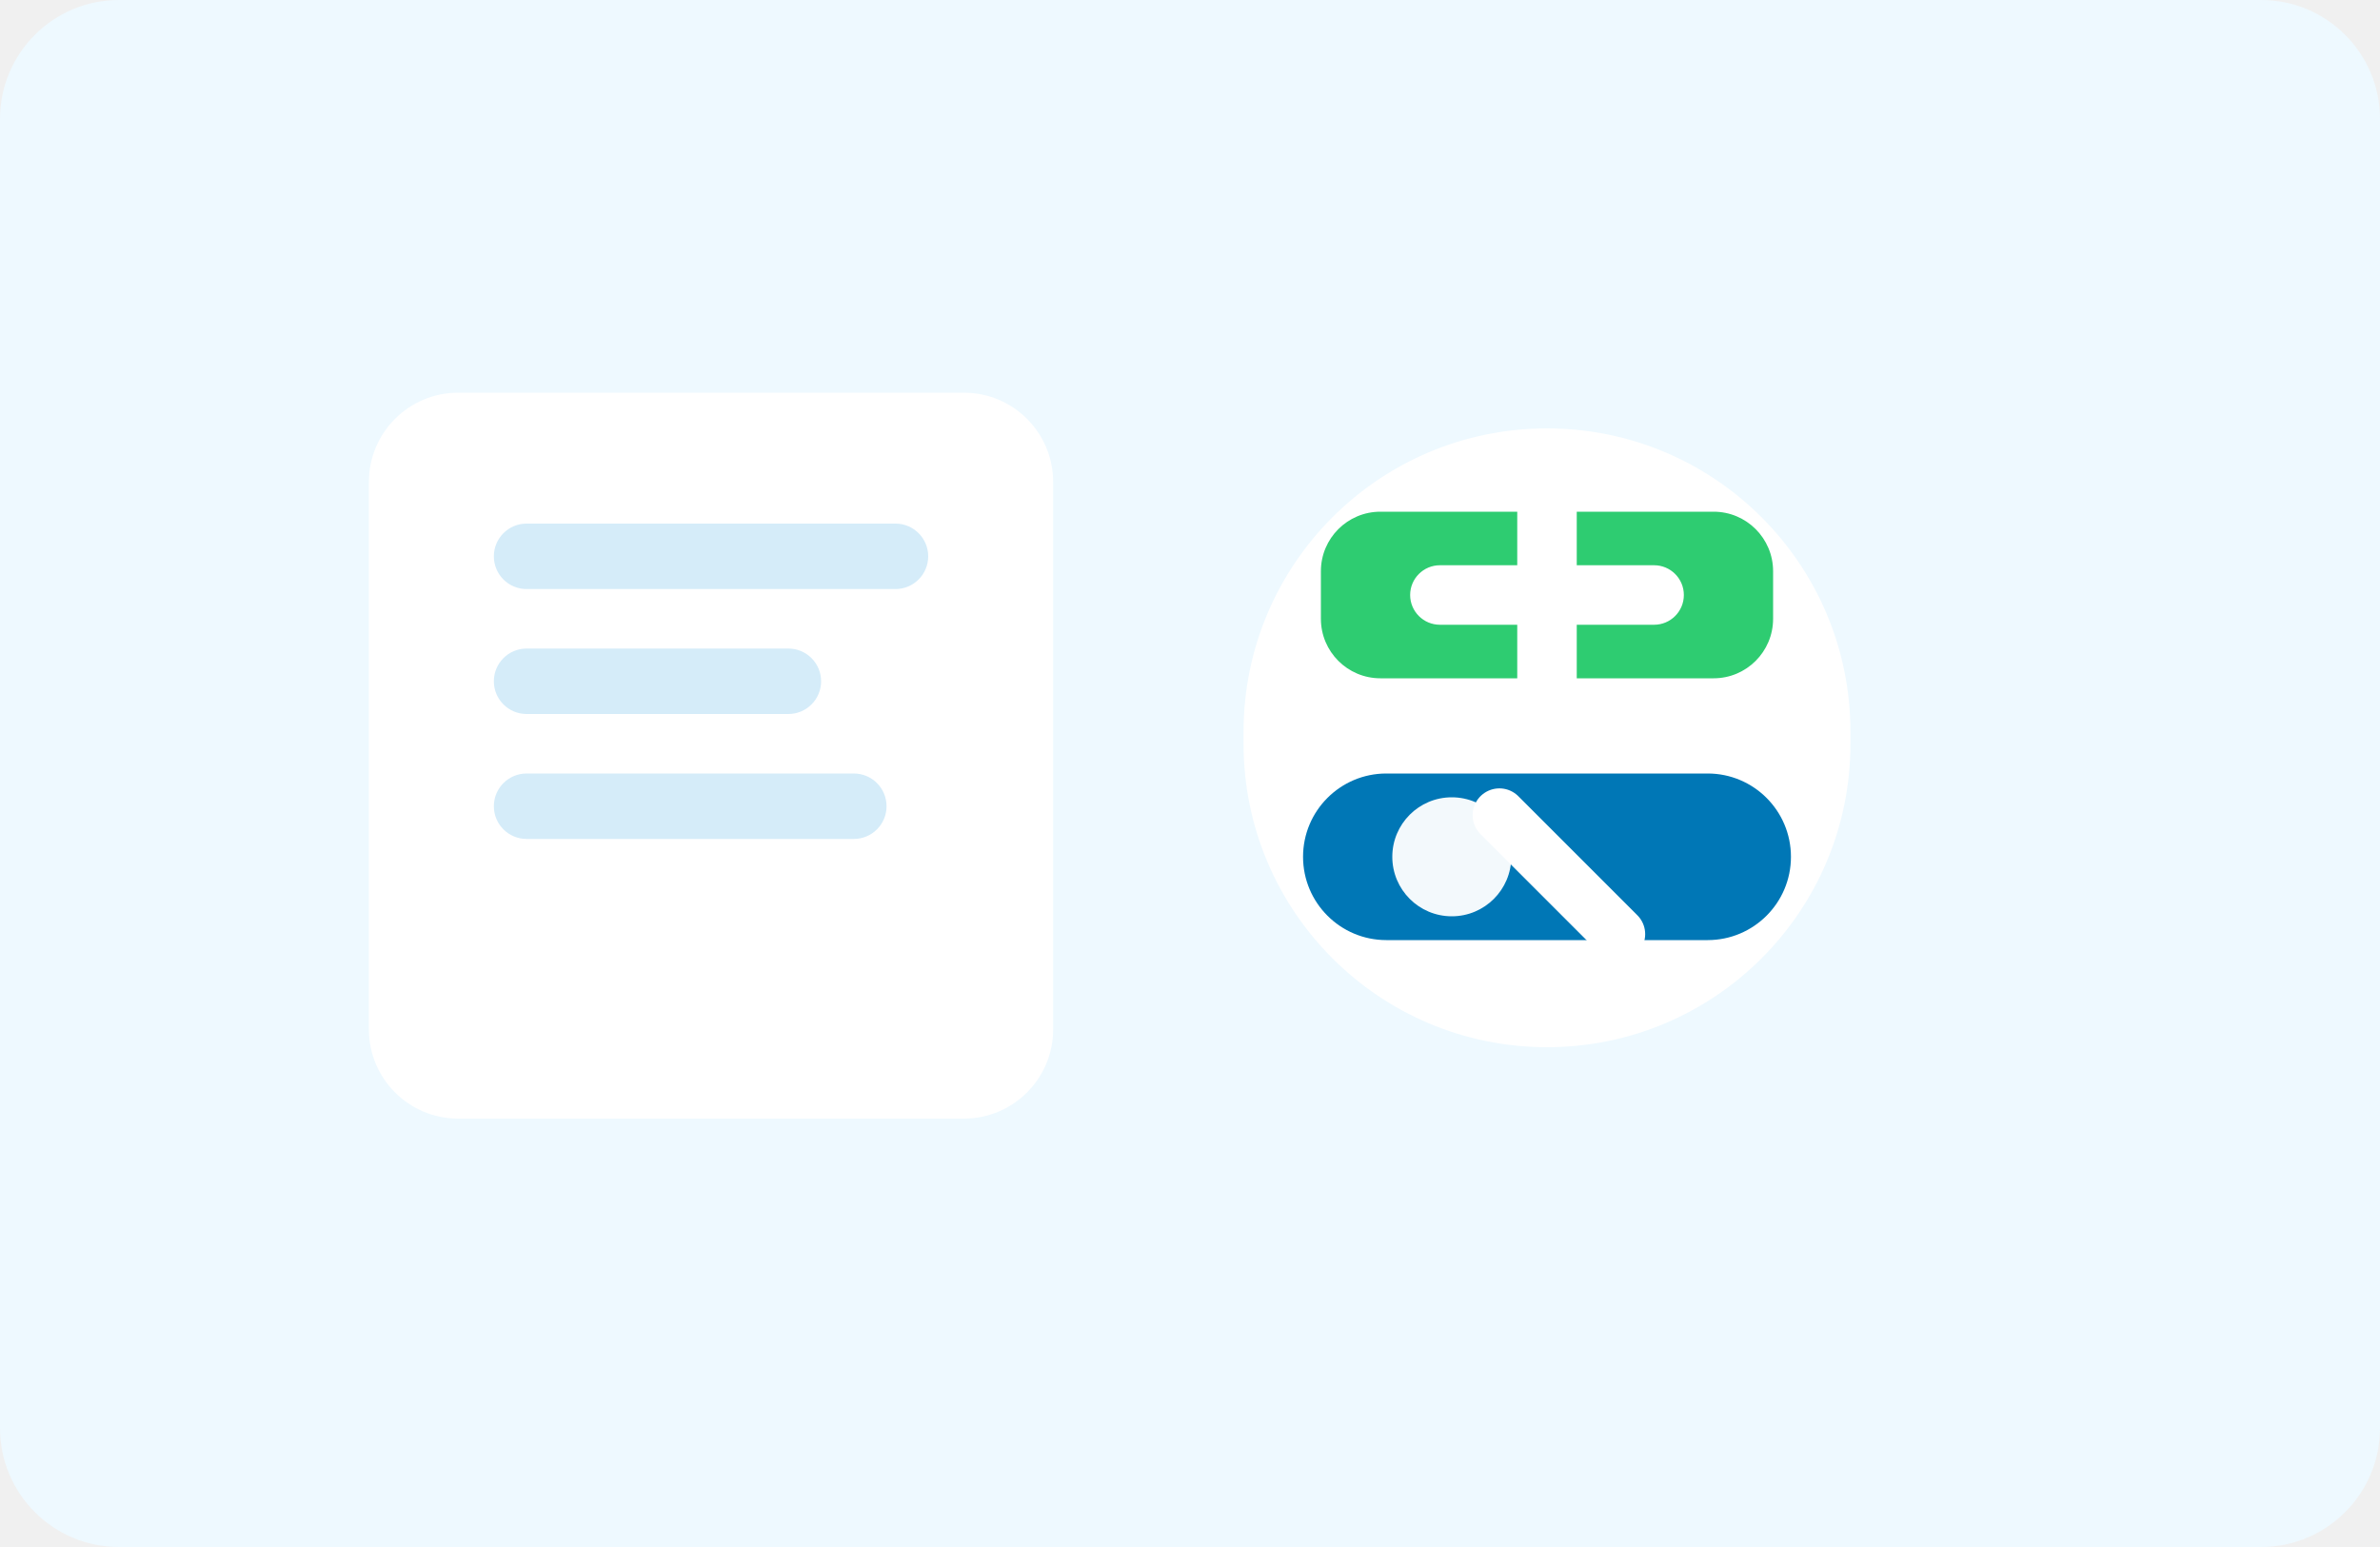
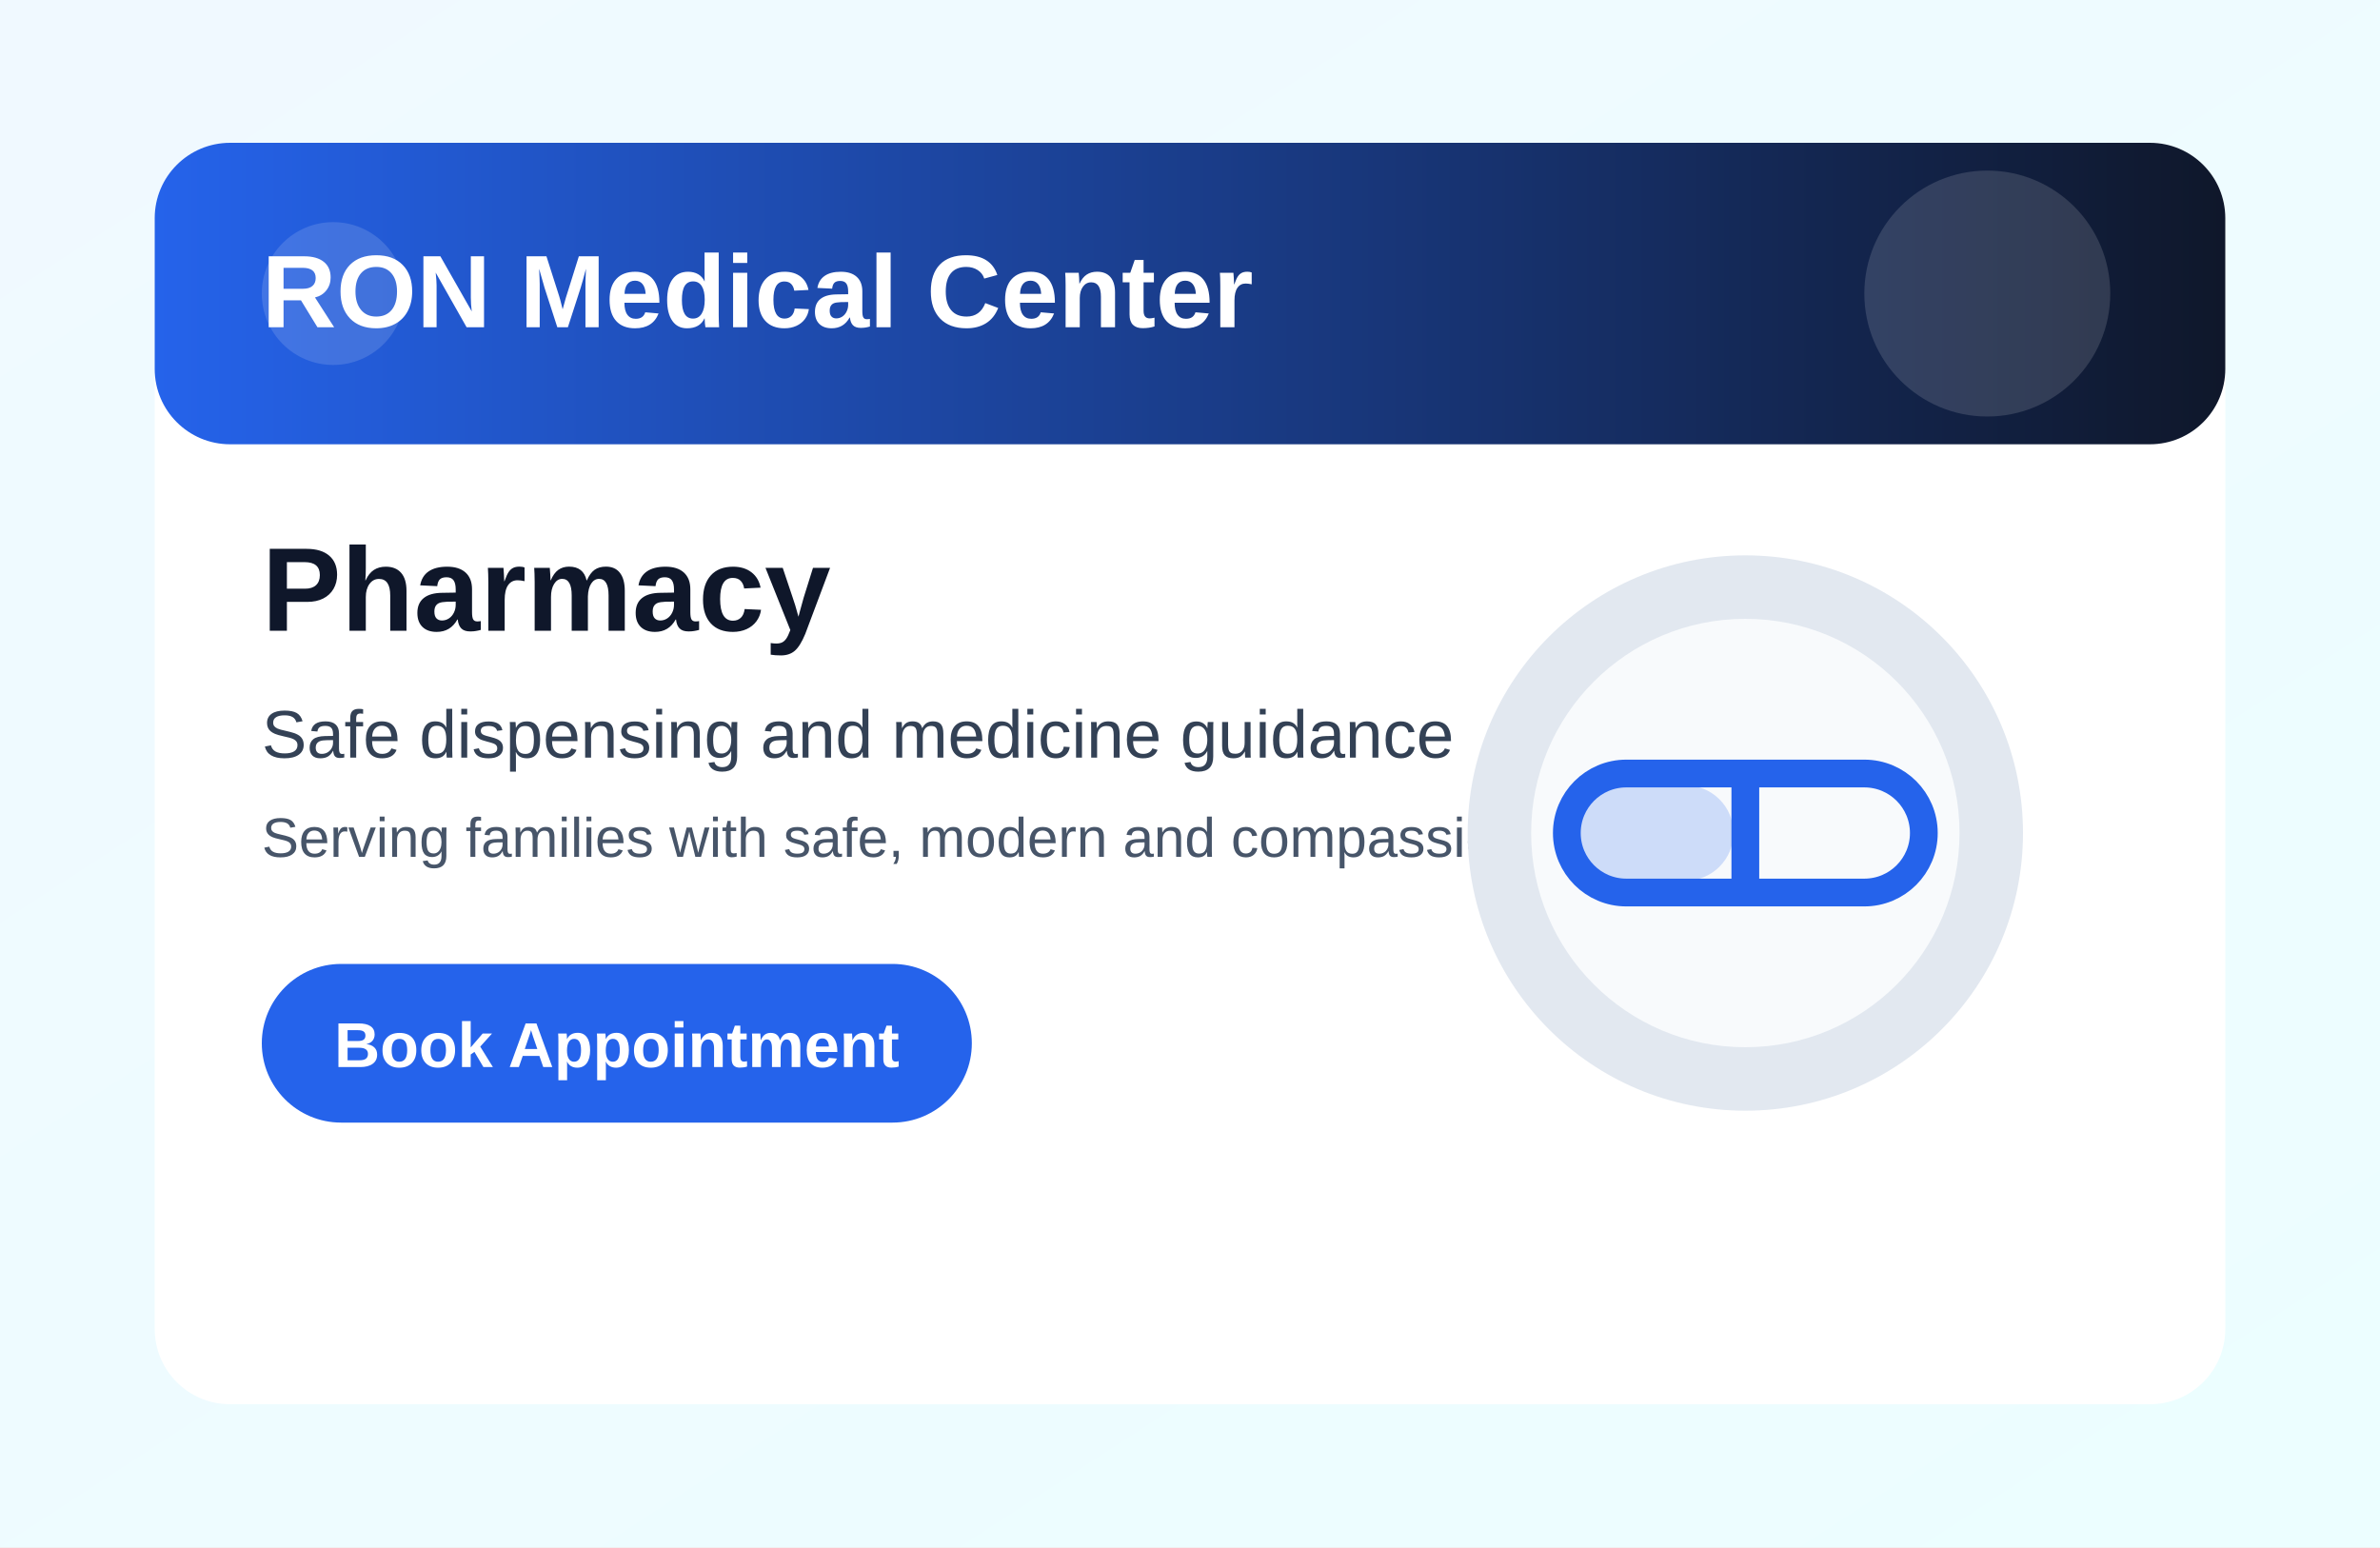
- <svg xmlns="http://www.w3.org/2000/svg" width="800" height="520" viewBox="0 0 800 520" fill="none">
-   <rect width="800" height="520" rx="40" fill="#EEF9FF" />
-   <rect x="124" y="132" width="230" height="244" rx="30" fill="white" />
-   <rect x="166" y="176" width="146" height="22" rx="11" fill="#D5ECF9" />
-   <rect x="166" y="218" width="110" height="22" rx="11" fill="#D5ECF9" />
-   <rect x="166" y="260" width="132" height="22" rx="11" fill="#D5ECF9" />
-   <path d="M520 144C576.333 144 622 189.667 622 246V250C622 306.333 576.333 352 520 352V352C463.667 352 418 306.333 418 250V246C418 189.667 463.667 144 520 144V144Z" fill="white" />
-   <rect x="444" y="172" width="152" height="56" rx="20" fill="#2ECC71" />
-   <rect x="510" y="154" width="20" height="92" rx="10" fill="white" />
-   <rect x="474" y="190" width="92" height="20" rx="10" fill="white" />
-   <rect x="438" y="260" width="164" height="56" rx="28" fill="#0077B6" />
-   <circle cx="488" cy="288" r="20" fill="white" fill-opacity="0.95" />
-   <path d="M504 274L544 314" stroke="white" stroke-width="18" stroke-linecap="round" />
+ <svg xmlns="http://www.w3.org/2000/svg" viewBox="0 0 1200 780" role="img" aria-labelledby="title desc">
+   <defs>
+     <linearGradient id="bg" x1="0" y1="0" x2="1" y2="1">
+       <stop offset="0%" stop-color="#f0f9ff" />
+       <stop offset="100%" stop-color="#ecfeff" />
+     </linearGradient>
+     <linearGradient id="band" x1="0" y1="0" x2="1" y2="0">
+       <stop offset="0%" stop-color="#2563eb" />
+       <stop offset="100%" stop-color="#0f172a" />
+     </linearGradient>
+   </defs>
+   <rect width="1200" height="780" fill="url(#bg)" />
+   <rect x="78" y="72" width="1044" height="636" rx="38" fill="#ffffff" />
+   <rect x="78" y="72" width="1044" height="152" rx="38" fill="url(#band)" />
+   <circle cx="1002" cy="148" r="62" fill="#ffffff" opacity="0.14" />
+   <circle cx="168" cy="148" r="36" fill="#ffffff" opacity="0.14" />
+   <text x="132" y="165" fill="#ffffff" font-family="Segoe UI, Arial, sans-serif" font-size="52" font-weight="700">RON Medical Center</text>
+   <text x="132" y="318" fill="#0f172a" font-family="Segoe UI, Arial, sans-serif" font-size="60" font-weight="700">Pharmacy</text>
+   <text x="132" y="382" fill="#334155" font-family="Segoe UI, Arial, sans-serif" font-size="34">Safe dispensing and medicine guidance</text>
+   <text x="132" y="432" fill="#475569" font-family="Segoe UI, Arial, sans-serif" font-size="28">Serving families with safe, modern and compassionate care.</text>
+   <rect x="132" y="486" width="358" height="80" rx="40" fill="#2563eb" />
+   <text x="311" y="538" text-anchor="middle" fill="#ffffff" font-family="Segoe UI, Arial, sans-serif" font-size="32" font-weight="700">Book Appointment</text>
+   <g transform="translate(880,420)">
+     <circle cx="0" cy="0" r="140" fill="#e2e8f0" />
+     <circle cx="0" cy="0" r="108" fill="#f8fafc" />
+     <rect x="-90" y="-30" width="180" height="60" rx="30" fill="none" stroke="#2563eb" stroke-width="14" />
+     <line x1="0" y1="-30" x2="0" y2="30" stroke="#2563eb" stroke-width="14" />
+     <rect x="-84" y="-24" width="78" height="48" rx="24" fill="#2563eb" opacity="0.2" />
+   </g>
</svg>
